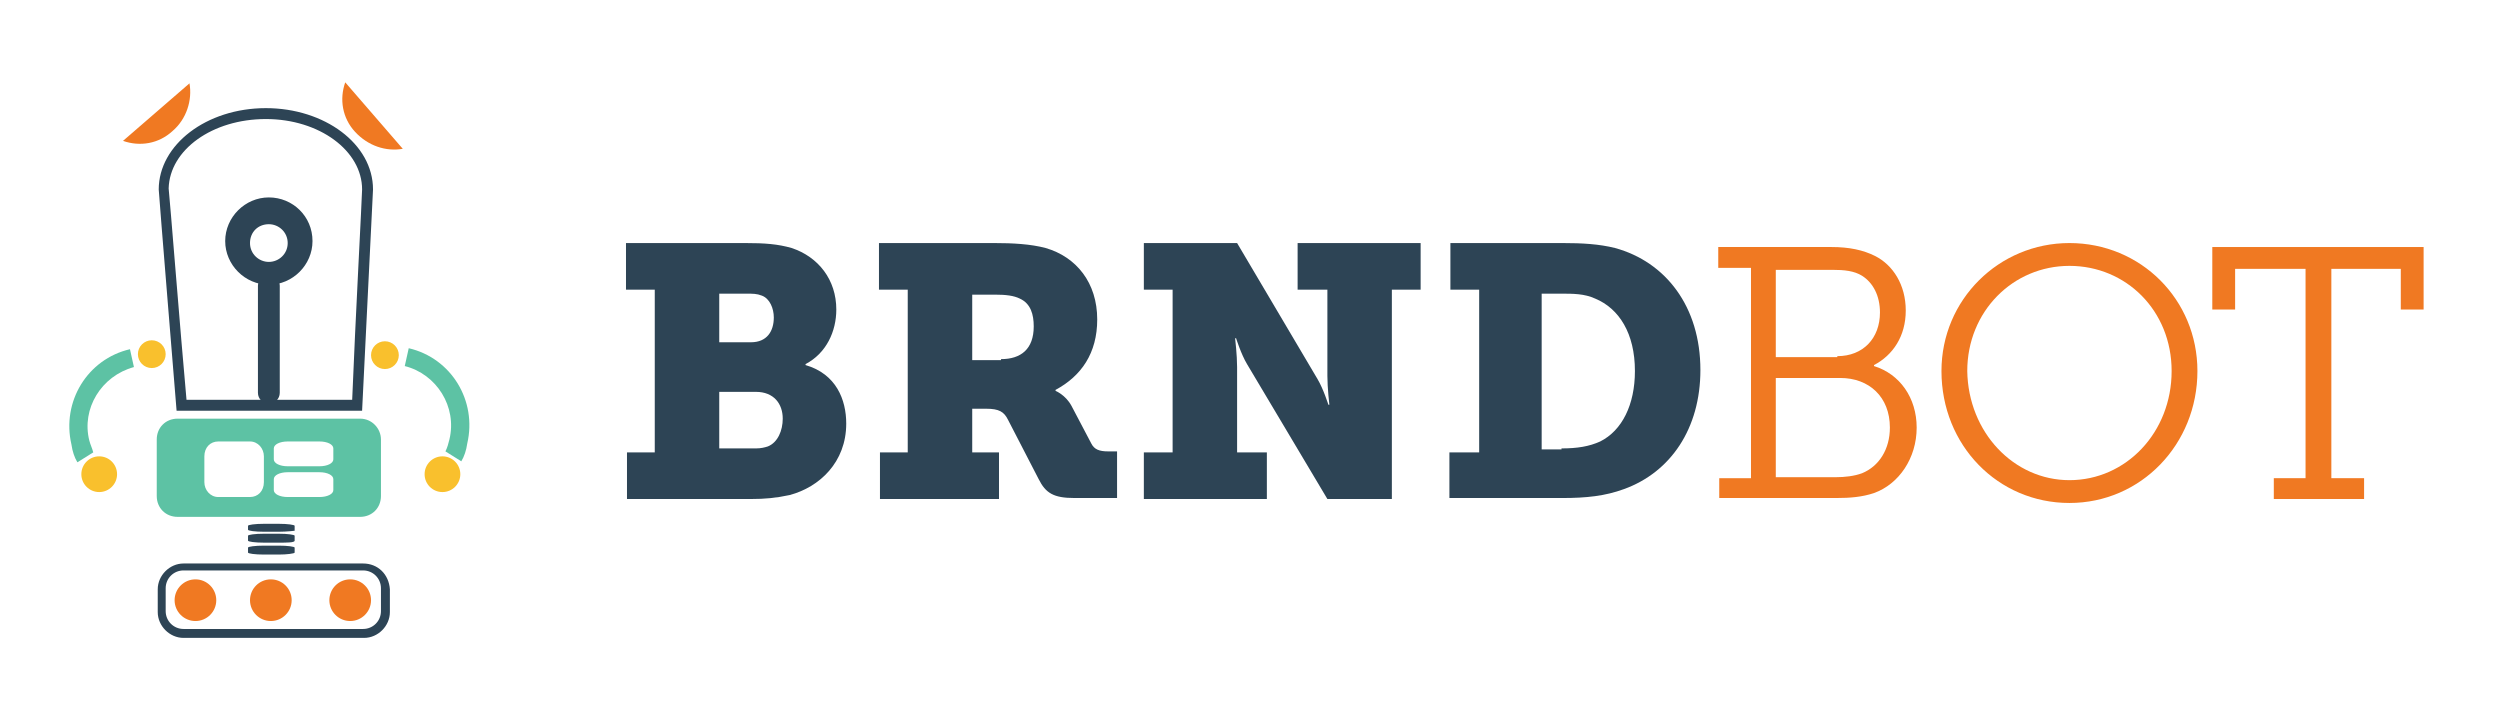
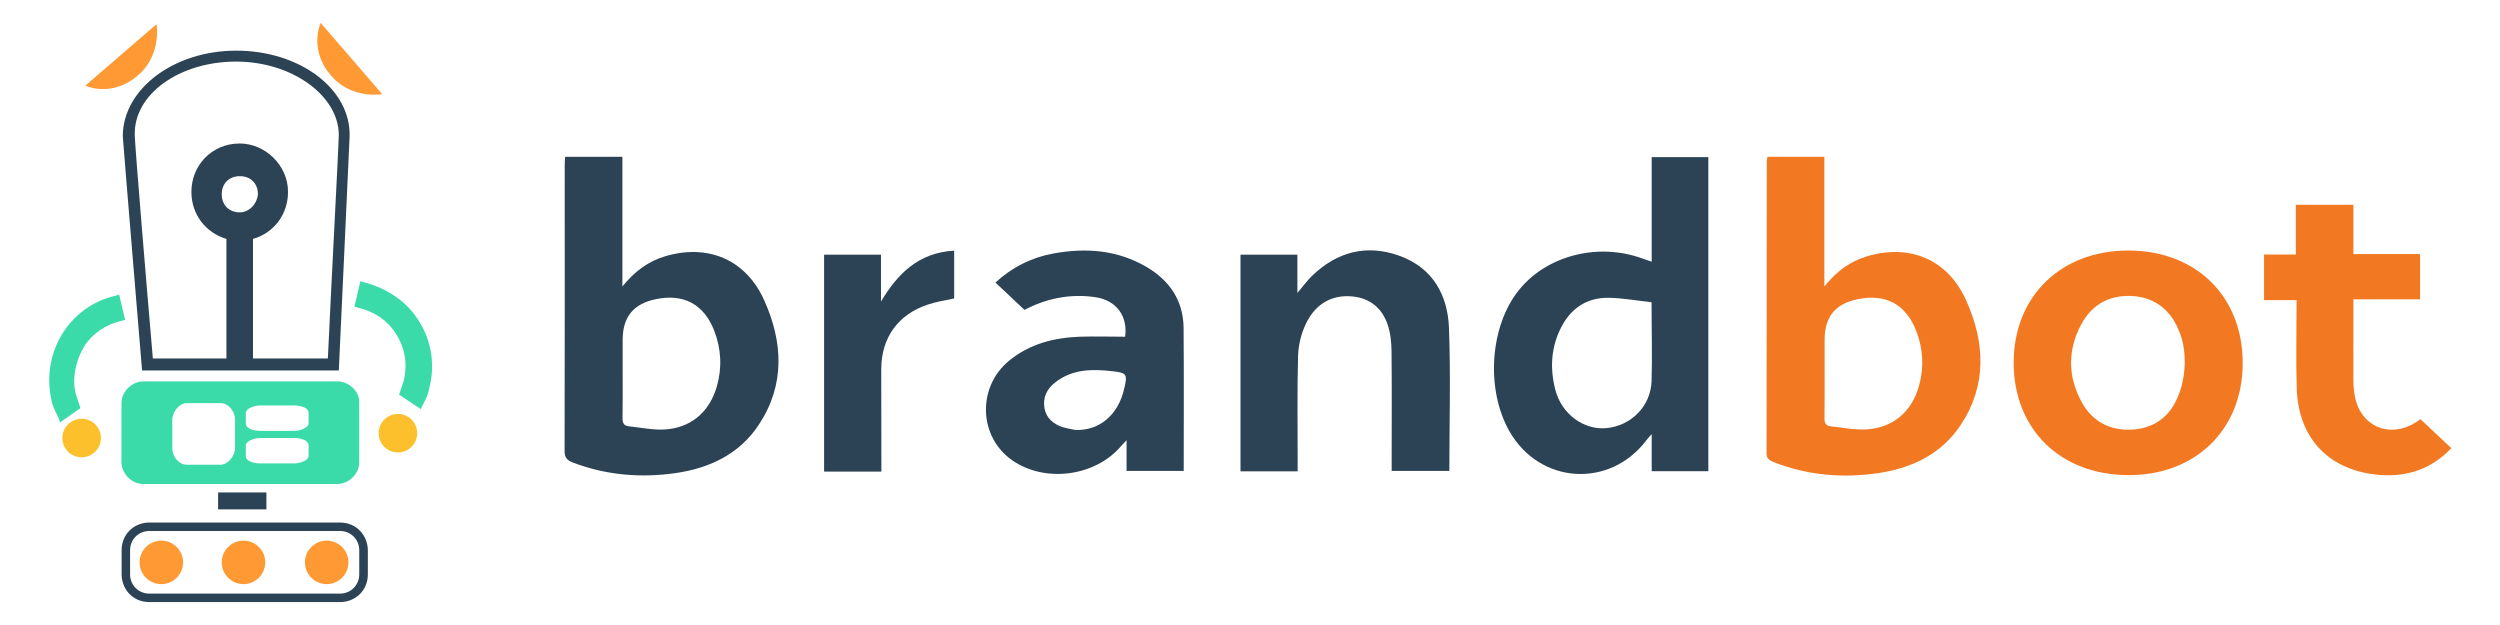
- <svg xmlns="http://www.w3.org/2000/svg" version="1.1" id="Layer_1" x="0px" y="0px" viewBox="0 0 252 72" style="enable-background:new 0 0 252 72;" xml:space="preserve">
+ <svg xmlns="http://www.w3.org/2000/svg" version="1.1" id="Layer_1" x="0px" y="0px" viewBox="0 0 1920 480" style="enable-background:new 0 0 1920 480;" xml:space="preserve">
  <style type="text/css">
- 	.st0{fill:#2D4455;}
- 	.st1{fill:#F07922;}
- 	.st2{fill:#5DC2A4;}
- 	.st3{fill:#F9C02D;}
+ 	.st0{fill:#2C4355;}
+ 	.st1{fill:#F27821;}
+ 	.st2{fill:#FF9933;}
+ 	.st3{fill:#3BDBA9;}
+ 	.st4{fill:#FBC02C;}
</style>
+   <path class="st0" d="M1268.5,361.9c0-9.3,0-18.1,0-28.5c-2,2.3-3,3.3-3.9,4.5c-28.1,37.4-81.9,34.1-105.2-6.4  c-18.5-32.2-15.3-80.9,7.1-108.7c21.4-26.6,60.7-36.7,94.8-24.3c2.2,0.8,4.4,1.5,7.2,2.5c0-13.9,0-27.1,0-40.3c0-13.2,0-26.3,0-40  c14.6,0,28.8,0,43.5,0c0,80.4,0,160.6,0,241.2C1297.6,361.9,1283.6,361.9,1268.5,361.9z M1268.4,232.1c-11.3-1.2-22.1-3.2-33-3.4  c-16.2-0.2-28.4,7.6-36,21.9c-8.3,15.6-9.2,32.1-4.9,48.8c4.8,18.6,21.8,31,39.2,29.4c18.9-1.8,33.9-16.6,34.7-35.9  C1269,273.2,1268.4,253.6,1268.4,232.1z" />
+   <path class="st0" d="M434,120.4c14.9,0,29,0,44,0c0,32.5,0,64.9,0,99.6c9.7-11.9,20-19.3,32.6-23.1c32.9-9.9,62.2,2.3,76.3,33.7  c14.4,32,16.2,64.7-4,95.4c-14.9,22.7-37.8,33.5-63.8,37.3c-26.9,3.9-53.5,1.7-79.2-8.1c-4.4-1.7-6.3-3.7-6.3-8.8  c0.2-73.4,0.1-146.8,0.1-220.3C433.7,124.5,433.9,122.8,434,120.4z M478.2,287.2c0,11.3,0.1,22.5-0.1,33.8c-0.1,3.7,1,6,4.8,6.4  c8.8,0.9,17.6,2.8,26.4,2.5c20.7-0.8,35.4-13,41.2-33c4.2-14.5,3.4-29-2-43c-7.9-20.2-23.4-28.5-44.5-24.2  c-17.5,3.5-25.8,13.6-25.8,31.5C478.2,270,478.2,278.6,478.2,287.2z" />
+   <path class="st1" d="M1357.5,120.4c14.5,0,28.6,0,43.6,0c0,32.6,0,65,0,99.6c9.6-11.9,20-19.3,32.6-23.1  c32.9-9.9,62.2,2.3,76.3,33.8c14.4,32,16.2,64.7-4,95.4c-14.9,22.7-37.8,33.5-63.8,37.3c-26.9,3.9-53.6,1.7-79.2-8.2  c-3.4-1.3-6.3-2.4-6.3-7.3c0.2-74.9,0.1-149.7,0.2-224.6C1356.9,122.5,1357.2,121.8,1357.5,120.4z M1401.3,287.1  c0,11.3,0.1,22.5-0.1,33.8c-0.1,3.7,0.8,6.1,4.7,6.5c9,0.9,18.1,2.9,27.1,2.4c20.7-1.1,35.3-13.5,40.8-33.5  c4-14.3,3.2-28.5-2.2-42.3c-7.9-20.3-23.3-28.5-44.5-24.3c-17.6,3.5-25.8,13.5-25.8,31.4C1401.3,269.9,1401.3,278.5,1401.3,287.1z" />
+   <path class="st1" d="M1722.4,279c-0.1,50.9-36.2,86.1-87.9,85.9c-52.3-0.2-88.1-35.4-88-86.6c0.1-50.9,36.5-86.2,88.7-85.9  C1687,192.7,1722.5,228,1722.4,279z M1672.9,252.8c-6.6-15.6-18.9-24.7-36.1-25.5c-17-0.7-30.3,6.7-38.4,21.8  c-10.6,19.8-10.4,40.2,0.4,59.8c7.9,14.5,21,21.6,37.4,21.1c16.5-0.5,29-8.7,35.7-23.7C1679,291.3,1680.3,268.5,1672.9,252.8z" />
+   <path class="st0" d="M864.1,258.6c2.1-15.5-6.4-27.8-22.5-30.3c-19.5-3-38.1,0.9-54.8,9.7c-7.4-7-14.7-13.8-22.3-21  c12.8-11.8,27.6-19.2,44.4-22.3c25-4.6,49.2-2.8,71.6,10.3c17.7,10.4,28.3,25.8,28.5,46.8c0.3,36.4,0.1,72.9,0.1,109.9  c-14.5,0-28.8,0-43.9,0c0-7.2,0-14.4,0-23.6c-2.3,2.5-3.4,3.5-4.3,4.6c-19.7,23.1-57.8,28.3-83.1,11.1  c-26.2-17.8-27.7-56.4-2.8-76.8c15.7-12.9,34.3-17.6,54.1-18.4C840.6,258.2,852.3,258.6,864.1,258.6z M825.8,330.2  c18.8,0.7,32.9-11.7,37.5-31.3c2.7-11.4,2.3-12.6-9-13.8c-15.4-1.8-30.7-1.7-43.8,8.5c-6.6,5.1-9.8,11.8-8.3,20.1  c1.4,7.5,6.8,11.9,13.7,14.3C819.6,329.1,823.7,329.7,825.8,330.2z" />
+   <path class="st0" d="M996.6,362c-15.1,0-29.3,0-43.9,0c0-55.4,0-110.7,0-166.4c14.4,0,28.7,0,43.7,0c0,9.3,0,18.5,0,29.4  c4.4-5.2,7.4-9.4,11.1-13c19.3-18.7,42.1-24.7,67.4-15.5c25.3,9.2,36.9,29.8,37.9,55.2c1.4,36.4,0.3,72.9,0.3,110  c-14.6,0-29,0-44.3,0c0-2.7,0-5.3,0-7.8c0-28.1,0.2-56.2-0.1-84.2c-0.1-6.8-0.8-14-3-20.4c-4.7-13.9-15.3-21.4-29.9-21.8  c-15.6-0.5-26.7,8-33,21.4c-3.6,7.6-5.7,16.5-5.9,24.8c-0.7,26.6-0.3,53.3-0.3,79.9C996.6,356.1,996.6,358.7,996.6,362z" />
+   <path class="st1" d="M1859,322c7.9,7.5,15.6,14.7,23.6,22.2c-16.6,17.5-37,22.9-59.3,20.1c-36.4-4.6-58.3-29.1-59.4-66  c-0.7-22.3-0.1-44.6-0.1-67.8c-8.5,0-16.5,0-25,0c0-12,0-23.2,0-35c7.9,0,15.7,0,24.4,0c0-12.9,0-25.3,0-38.2c15.1,0,29.2,0,44.2,0  c0,12.5,0,24.8,0,37.8c17.5,0,34.1,0,51.2,0c0,11.8,0,23,0,34.8c-16.9,0-33.6,0-51.2,0c0,5.4,0,10.1,0,14.8c0,15.6-0.1,31.2,0,46.8  c0,4.1,0.3,8.2,1,12.2c4,23.3,26.1,33.3,46.2,21.1C1856.3,323.8,1857.9,322.7,1859,322z" />
+   <path class="st0" d="M676.9,362.2c-12.1,0-23.1,0-34.1,0c-3.1,0-6.2,0-9.9,0c0-55.6,0-110.9,0-166.6c14.4,0,28.6,0,43.7,0  c0,12,0,24,0,36c12.9-21.7,29.1-37.6,56.2-39.1c0,12.5,0,24.6,0,36.7c-6.8,1.5-13.7,2.5-20.2,4.7c-23,7.6-35.8,25.6-35.8,49.8  C676.9,309.6,676.9,335.5,676.9,362.2z" />
  <g>
-     <path class="st0" d="M26.8,12c5.4,0,9.7,3.2,9.7,7.1c0,0.6-0.7,13.6-1,21.2H18.8C18.2,33.7,17.1,19.8,17,19   C17.1,15.1,21.4,12,26.8,12 M26.8,10.9c-6,0-10.8,3.7-10.8,8.2c0,0.3,1.8,22.3,1.8,22.3h18.7c0,0,1.1-22.1,1.1-22.3   C37.6,14.5,32.7,10.9,26.8,10.9L26.8,10.9z" />
-     <path class="st0" d="M27.1,27.7L27.1,27.7c-0.6,0-1.1,0.5-1.1,1.1v10.8c0,0.6,0.5,1.1,1.1,1.1h0c0.6,0,1.1-0.5,1.1-1.1V28.8   C28.2,28.2,27.7,27.7,27.1,27.7z" />
-     <path class="st1" d="M34.8,8.3c-0.6,1.7-0.3,3.6,1,5s3.1,2,4.8,1.7L34.8,8.3z" />
-     <path class="st1" d="M12.4,14.2c1.7,0.6,3.6,0.3,5-1c1.4-1.2,2-3.1,1.7-4.8L12.4,14.2z" />
-     <path class="st0" d="M27.1,19.9c-2.4,0-4.4,2-4.4,4.4c0,2.4,2,4.4,4.4,4.4s4.4-2,4.4-4.4C31.5,21.8,29.5,19.9,27.1,19.9z    M27.1,26.4c-1,0-1.9-0.8-1.9-1.9s0.8-1.9,1.9-1.9c1,0,1.9,0.8,1.9,1.9S28.1,26.4,27.1,26.4z" />
    <g>
-       <path class="st0" d="M28.1,53.6h-1.5c-0.9,0-1.6-0.1-1.6-0.2V53c0-0.1,0.7-0.2,1.6-0.2h1.5c0.9,0,1.6,0.1,1.6,0.2v0.5    C29.7,53.5,28.9,53.6,28.1,53.6z" />
-       <path class="st0" d="M28.1,54.7h-1.5c-0.9,0-1.6-0.1-1.6-0.2v-0.5c0-0.1,0.7-0.2,1.6-0.2h1.5c0.9,0,1.6,0.1,1.6,0.2v0.5    C29.7,54.7,28.9,54.7,28.1,54.7z" />
-       <path class="st0" d="M28.1,55.9h-1.5c-0.9,0-1.6-0.1-1.6-0.2v-0.5c0-0.1,0.7-0.2,1.6-0.2h1.5c0.9,0,1.6,0.1,1.6,0.2v0.5    C29.7,55.8,28.9,55.9,28.1,55.9z" />
+       <g>
+         <path class="st2" d="M246.3,17.6c-5.6,13.9-1.9,29.7,8.3,40.8c9.3,11.1,25,15.8,38.9,13.9L246.3,17.6z" />
+       </g>
    </g>
    <g>
-       <path class="st2" d="M9,44.4c0.1,0.4,0.3,0.8,0.4,1.2l0,0l-1.6,1c-0.3-0.5-0.5-1.1-0.6-1.8c-1-4.3,1.6-8.6,5.9-9.6l0.4,1.8    C10.2,37.9,8.2,41.2,9,44.4z" />
+       <g>
+         <path class="st2" d="M65.5,65.8c13.9,5.6,29.7,1.9,40.8-8.3c11.1-9.3,15.8-25,13.9-38.9L65.5,65.8z" />
+       </g>
    </g>
-     <circle class="st3" cx="15.3" cy="35.7" r="1.4" />
-     <path class="st2" d="M36.3,42.2H17.9c-1.2,0-2.1,0.9-2.1,2.1v5.7c0,1.2,0.9,2.1,2.1,2.1h18.4c1.2,0,2.1-0.9,2.1-2.1v-5.7   C38.4,43.2,37.5,42.2,36.3,42.2z M26.6,48.6c0,0.9-0.6,1.5-1.4,1.5H22c-0.8,0-1.4-0.7-1.4-1.5V46c0-0.9,0.6-1.5,1.4-1.5h3.2   c0.8,0,1.4,0.7,1.4,1.5V48.6z M33.6,49.4c0,0.4-0.6,0.7-1.4,0.7H29c-0.8,0-1.4-0.3-1.4-0.7v-1.1c0-0.4,0.6-0.7,1.4-0.7h3.2   c0.8,0,1.4,0.3,1.4,0.7V49.4z M33.6,46.3c0,0.4-0.6,0.7-1.4,0.7H29c-0.8,0-1.4-0.3-1.4-0.7v-1.1c0-0.4,0.6-0.7,1.4-0.7h3.2   c0.8,0,1.4,0.3,1.4,0.7V46.3z" />
-     <path class="st0" d="M36.6,57.5c1,0,1.8,0.8,1.8,1.8v2.3c0,1-0.8,1.8-1.8,1.8H18.5c-1,0-1.8-0.8-1.8-1.8v-2.3c0-1,0.8-1.8,1.8-1.8   H36.6 M36.6,56.8H18.5c-1.4,0-2.6,1.2-2.6,2.6v2.3c0,1.4,1.2,2.6,2.6,2.6h18.2c1.4,0,2.6-1.2,2.6-2.6v-2.3   C39.2,57.9,38.1,56.8,36.6,56.8L36.6,56.8z" />
-     <circle class="st1" cx="35.3" cy="60.5" r="2.1" />
-     <circle class="st1" cx="27.3" cy="60.5" r="2.1" />
-     <circle class="st1" cx="19.7" cy="60.5" r="2.1" />
-     <circle class="st3" cx="38.8" cy="35.8" r="1.4" />
    <g>
-       <path class="st2" d="M45.3,44.3c-0.1,0.4-0.2,0.8-0.4,1.2l0,0l1.6,1c0.3-0.5,0.5-1.1,0.6-1.8c1-4.3-1.6-8.6-5.9-9.6l-0.4,1.8    C44,37.7,46.1,41,45.3,44.3z" />
+       <path class="st0" d="M181.4,38.9c-48.2,0-87.1,29.7-87.1,65.8c0,1.9,14.8,179.8,14.8,179.8h151.1c0,0,8.3-178,8.3-179.8    C269.5,68.5,230.5,38.9,181.4,38.9z M184.2,163.1c-8.3,0-13.9-5.6-13.9-13.9s5.6-13.9,13.9-13.9s13.9,5.6,13.9,13.9    C197.2,157.5,190.7,163.1,184.2,163.1z M251.8,275.3h-57.5v-91.8c15.8-4.6,26.9-18.5,26.9-36.2c0-20.4-17.6-37.1-37.1-37.1    c-21.3,0-37.1,16.7-37.1,37.1c0,17.6,11.1,31.5,26.9,36.2v91.8h-56.5c-4.6-52.8-13.9-165-13.9-171.5    c-0.9-31.5,34.3-56.5,77.9-56.5c42.6,0,78.8,26,78.8,56.5C260.2,110.3,254.6,214.1,251.8,275.3z" />
    </g>
-     <circle class="st3" cx="44.6" cy="47.8" r="1.8" />
-     <circle class="st3" cx="10" cy="47.8" r="1.8" />
+     <g>
+       <g>
+         <g>
+           <path class="st3" d="M56.2,303.1c0.9,2.8,1.9,6.5,2.8,9.3l0,0l-13,8.3c-1.9-4.6-4.6-8.3-5.6-13.9c-8.3-34.3,13-69.5,47.3-77.9      l2.8,14.8C67.4,249.3,49.8,277.1,56.2,303.1z" />
+         </g>
+         <g>
+           <path class="st3" d="M46.1,324.4l-0.9-2.8c-1.9-4.6-4.6-8.3-5.6-13.9c-8.3-36.2,13-72.3,49.1-80.6l2.8-0.9l4.6,19.5l-3.7,0.9      c-11.1,2.8-21.3,9.3-27.8,19.5c-6.5,11.1-9.3,24.1-6.5,36.2l3.7,11.1L46.1,324.4z M86.8,232.6c-31.5,9.3-50.1,41.7-42.6,74.2      c0.9,3.7,1.9,7.4,3.7,10.2l8.3-5.6l-2.8-7.4c-2.8-13.9-0.9-27.8,6.5-39.9c6.5-11.1,16.7-18.5,28.7-21.3L86.8,232.6z" />
+         </g>
+       </g>
+     </g>
+     <g>
+       <g>
+         <path class="st3" d="M259.3,292.9H110c-8.3,0-16.7,7.4-16.7,16.7V355c0,8.3,7.4,16.7,16.7,16.7h149.2c8.3,0,16.7-7.4,16.7-16.7     v-46.4C275.9,300.3,267.6,292.9,259.3,292.9z M180.5,343.9c0,6.5-5.6,13-11.1,13h-26c-5.6,0-11.1-5.6-11.1-13v-21.3     c0-6.5,5.6-13,11.1-13h26c5.6,0,11.1,5.6,11.1,13V343.9z M237,350.3c0,2.8-5.6,5.6-11.1,5.6h-26c-5.6,0-11.1-1.9-11.1-5.6V342     c0-2.8,5.6-5.6,11.1-5.6h26c5.6,0,11.1,1.9,11.1,5.6V350.3z M237,325.3c0,2.8-5.6,5.6-11.1,5.6h-26c-5.6,0-11.1-1.9-11.1-5.6V317     c0-2.8,5.6-5.6,11.1-5.6h26c5.6,0,11.1,1.9,11.1,5.6V325.3z" />
+       </g>
+     </g>
+     <g>
+       <g>
+         <path class="st0" d="M261.1,407.8c8.3,0,14.8,6.5,14.8,14.8v18.5c0,8.3-6.5,14.8-14.8,14.8H114.7c-8.3,0-14.8-6.5-14.8-14.8     v-18.5c0-8.3,6.5-14.8,14.8-14.8H261.1 M261.1,401.3H114.7c-11.1,0-21.3,8.3-21.3,21.3v18.5c0,11.1,8.3,21.3,21.3,21.3h146.5     c11.1,0,21.3-8.3,21.3-21.3v-18.5C282.4,411.5,274.1,401.3,261.1,401.3L261.1,401.3z" />
+       </g>
+     </g>
+     <g>
+       <g>
+         <circle class="st2" cx="250.9" cy="431.9" r="16.7" />
+       </g>
+     </g>
+     <g>
+       <g>
+         <circle class="st2" cx="187" cy="431.9" r="16.7" />
+       </g>
+     </g>
+     <g>
+       <g>
+         <circle class="st2" cx="123.9" cy="431.9" r="16.7" />
+       </g>
+     </g>
+     <g>
+       <g>
+         <g>
+           <path class="st3" d="M312.1,292.9c-0.9,2.8-1.9,6.5-2.8,9.3l0,0l13,8.3c1.9-4.6,4.6-8.3,5.6-13.9c8.3-34.3-13-69.5-48.2-77.9      l-2.8,14.8C301.9,239.1,318.6,265.1,312.1,292.9z" />
+         </g>
+         <g>
+           <path class="st3" d="M323.2,314.2l-16.7-11.1l3.7-11.1c2.8-13,0.9-25-6.5-36.2c-6.5-10.2-16.7-16.7-28.7-19.5l-2.8-0.9l4.6-19.5      l2.8,0.9c17.6,4.6,33.4,14.8,42.6,30.6c9.3,14.8,12.1,33.4,7.4,51c-0.9,5.6-3.7,10.2-5.6,13.9L323.2,314.2z M312.1,301.2      l8.3,5.6c1.9-2.8,2.8-6.5,3.7-10.2c3.7-15.8,0.9-32.4-7.4-46.4c-8.3-13-21.3-23.2-36.2-26.9l-1.9,9.3      c12.1,2.8,22.2,10.2,29.7,21.3c7.4,12.1,10.2,26,6.5,39.9l0,0L312.1,301.2z" />
+         </g>
+       </g>
+     </g>
+     <g>
+       <g>
+         <circle class="st4" cx="305.6" cy="332.7" r="14.8" />
+       </g>
+     </g>
+     <g>
+       <g>
+         <circle class="st4" cx="62.7" cy="336.4" r="14.8" />
+       </g>
+     </g>
+     <g>
+       <g>
+         <rect x="167.5" y="378.2" class="st0" width="37.1" height="13" />
+       </g>
+     </g>
  </g>
-   <path class="st0" d="M63.2,45.6H66V29.2h-2.9v-4.7h12c2,0,3.3,0.1,4.7,0.5c2.7,0.9,4.5,3.2,4.5,6.2c0,2.2-1,4.4-3.1,5.5v0.1  c3.1,0.9,4.1,3.5,4.1,5.9c0,3.9-2.7,6.4-5.7,7.2c-1.4,0.3-2.5,0.4-3.9,0.4H63.2V45.6z M75.7,34.5c1.6,0,2.3-1.1,2.3-2.5  c0-0.9-0.4-1.9-1.2-2.2c-0.5-0.2-0.9-0.2-1.6-0.2h-2.7v4.9H75.7z M76.2,45.2c0.5,0,0.9-0.1,1.2-0.2c1-0.4,1.5-1.6,1.5-2.8  c0-1.5-0.9-2.7-2.7-2.7h-3.7v5.7H76.2z" />
-   <path class="st0" d="M88.6,45.6h2.9V29.2h-2.9v-4.7h11.6c1.9,0,3.7,0.1,5.2,0.5c3.1,0.9,5.2,3.5,5.2,7.2c0,3.4-1.6,5.7-4.2,7.1v0.1  c0,0,1,0.4,1.6,1.5l2,3.8c0.3,0.6,0.8,0.8,1.7,0.8h0.9v4.7h-4.3c-2.1,0-2.9-0.5-3.6-1.9l-3.1-6c-0.4-0.8-0.9-1.1-2.2-1.1H98v4.4h2.7  v4.7h-12V45.6z M100.9,36.2c2,0,3.3-1,3.3-3.3c0-1.2-0.3-2.3-1.4-2.8c-0.6-0.3-1.4-0.4-2.5-0.4H98v6.6H100.9z" />
-   <path class="st0" d="M115.3,45.6h2.9V29.2h-2.9v-4.7h9.4l8.1,13.7c0.6,1,1.1,2.6,1.1,2.6h0.1c0,0-0.2-1.7-0.2-2.9v-8.7h-3v-4.7h12.4  v4.7h-2.9v21.1h-6.5l-8.1-13.6c-0.6-1-1.1-2.6-1.1-2.6h-0.1c0,0,0.2,1.7,0.2,2.9v8.6h3v4.7h-12.4V45.6z" />
-   <path class="st0" d="M146.2,45.6h2.9V29.2h-2.9v-4.7h11.3c2,0,3.7,0.1,5.3,0.5c5.1,1.4,8.6,5.9,8.6,12.3c0,5.9-3,10.3-7.7,12  c-1.9,0.7-3.8,0.9-6.2,0.9h-11.4V45.6z M157.4,45.2c1.6,0,2.8-0.2,3.9-0.7c2.2-1.1,3.5-3.7,3.5-7.1c0-3.8-1.6-6.3-4-7.3  c-1.1-0.5-2.2-0.5-3.5-0.5h-1.9v15.7H157.4z" />
-   <path class="st1" d="M173.2,48.2h3.3V27h-3.3v-2.1h11.4c1.8,0,3.2,0.3,4.4,0.9c1.8,0.9,3.1,2.9,3.1,5.5c0,2.6-1.3,4.5-3.2,5.5v0.1  c2.6,0.8,4.3,3.2,4.3,6.2c0,3.1-1.8,5.7-4.3,6.6c-1.2,0.4-2.4,0.5-3.8,0.5h-11.8V48.2z M185.2,35.9c2.6,0,4.3-1.8,4.3-4.4  c0-1.7-0.7-3-1.8-3.7c-0.8-0.5-1.8-0.6-3-0.6H179v8.8H185.2z M185.1,48.1c0.8,0,1.8-0.1,2.6-0.4c1.7-0.7,2.8-2.4,2.8-4.6  c0-3.1-2.1-5-5-5H179v10H185.1z" />
-   <path class="st1" d="M208.6,24.5c7.2,0,12.9,5.7,12.9,12.9c0,7.4-5.7,13.3-12.9,13.3c-7.2,0-12.9-5.8-12.9-13.3  C195.7,30.2,201.5,24.5,208.6,24.5z M208.6,48.4c5.7,0,10.3-4.8,10.3-11c0-6.1-4.6-10.6-10.3-10.6c-5.7,0-10.3,4.6-10.3,10.6  C198.4,43.6,203,48.4,208.6,48.4z" />
-   <path class="st1" d="M229.1,48.2h3.3V27.1h-7.1v4.1h-2.3v-6.3h21.3v6.3H242v-4.1H235v21.1h3.3v2.1h-9.1V48.2z" />
</svg>
